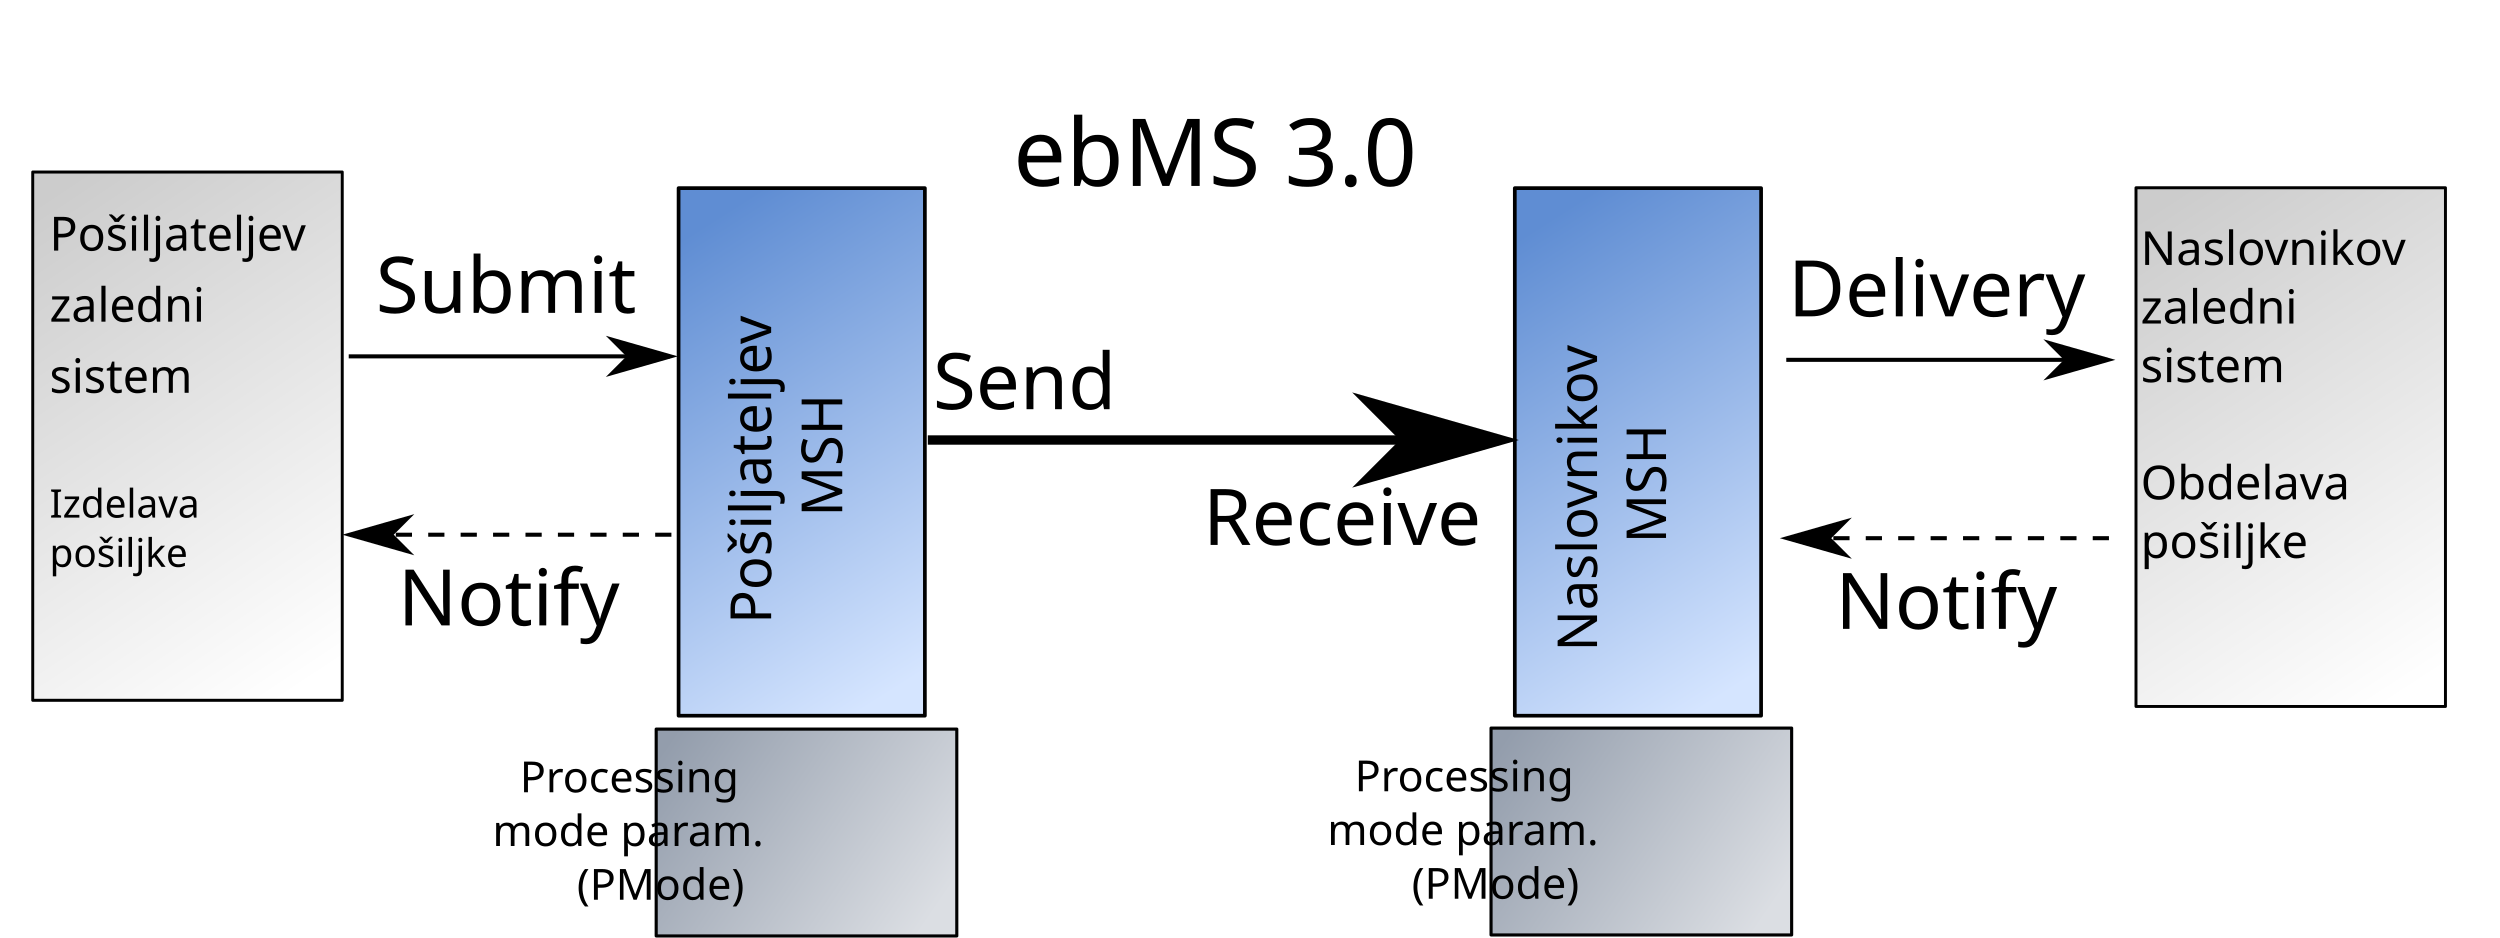
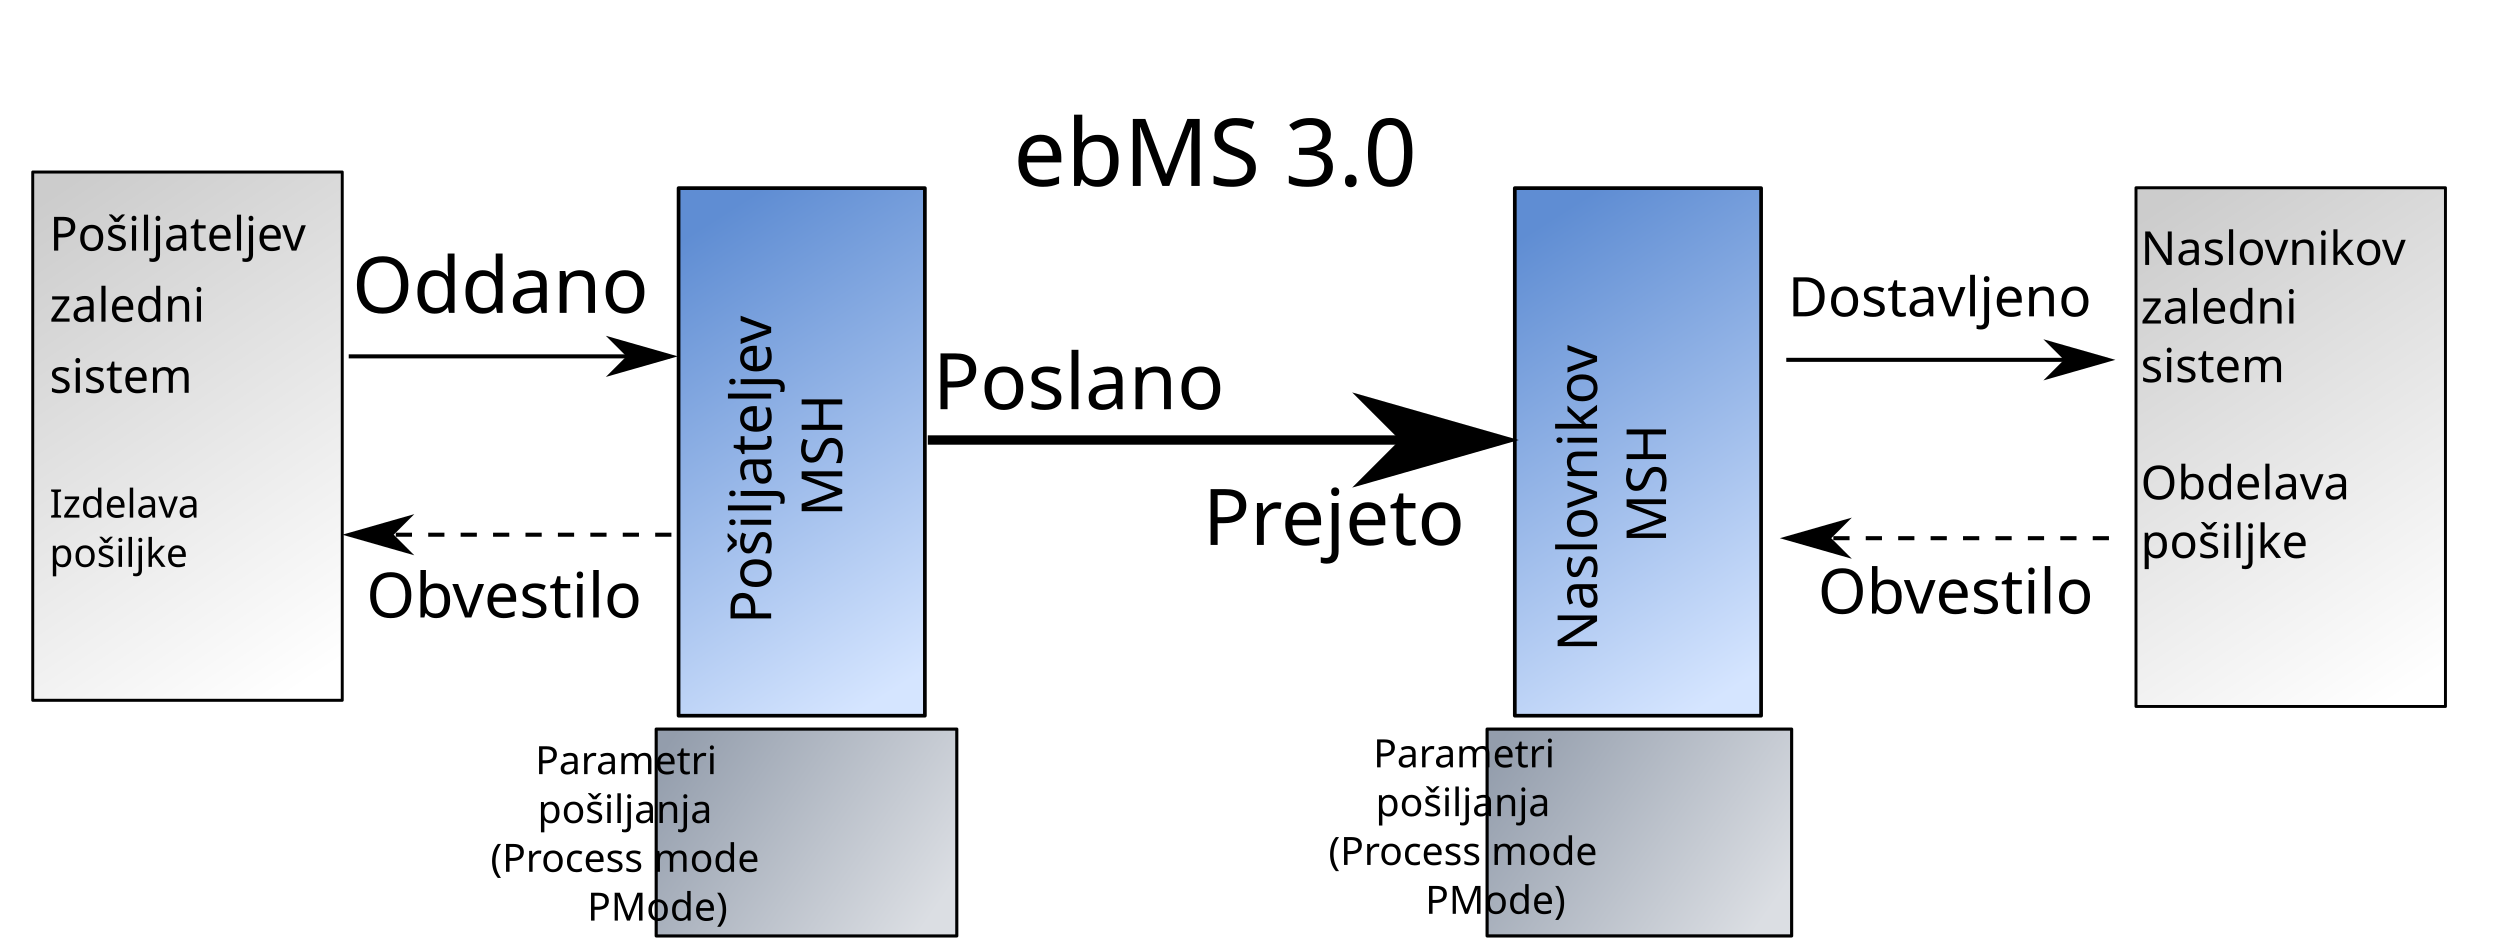
<svg xmlns="http://www.w3.org/2000/svg" xmlns:xlink="http://www.w3.org/1999/xlink" width="800" height="300" viewBox="0 0 800 300" id="svg4351" version="1.1">
  <defs id="defs4353">
-     <linearGradient xlink:href="#linearGradient9012" id="linearGradient9056" gradientUnits="userSpaceOnUse" gradientTransform="translate(-6.565991,7.071068)" x1="225.168" y1="788.548" x2="308.217" y2="845.622" />
+     <linearGradient xlink:href="#linearGradient9012" id="linearGradient9056" gradientUnits="userSpaceOnUse" gradientTransform="matrix(1.01306,0,0,0.9999024,-10.71985,7.150782)" x1="225.168" y1="788.548" x2="308.217" y2="845.622" />
    <linearGradient id="linearGradient9012">
      <stop id="stop9014" offset="0" style="stop-color:#939dac;stop-opacity:1" />
      <stop id="stop9016" offset="1" style="stop-color:#dbdee3;stop-opacity:1" />
    </linearGradient>
    <marker orient="auto" refY="0" refX="0" id="Arrow1Lend-0" style="overflow:visible">
      <path id="path5977-8" d="M 0,0 5,-5 -12.5,0 5,5 0,0 Z" style="fill:#000000;fill-opacity:1;fill-rule:evenodd;stroke:#000000;stroke-width:1pt;stroke-opacity:1" transform="matrix(-0.8,0,0,-0.8,-10,0)" />
    </marker>
    <marker orient="auto" refY="0" refX="0" id="Arrow1Lend-9-2" style="overflow:visible">
      <path id="path5977-6-5" d="M 0,0 5,-5 -12.5,0 5,5 0,0 Z" style="fill:#000000;fill-opacity:1;fill-rule:evenodd;stroke:#000000;stroke-width:1pt;stroke-opacity:1" transform="matrix(-0.8,0,0,-0.8,-10,0)" />
    </marker>
    <marker orient="auto" refY="0" refX="0" id="Arrow1Lend-7" style="overflow:visible">
      <path id="path5977-4" d="M 0,0 5,-5 -12.5,0 5,5 0,0 Z" style="fill:#000000;fill-opacity:1;fill-rule:evenodd;stroke:#000000;stroke-width:1pt;stroke-opacity:1" transform="matrix(-0.8,0,0,-0.8,-10,0)" />
    </marker>
    <marker orient="auto" refY="0" refX="0" id="Arrow1Lend-9" style="overflow:visible">
      <path id="path5977-6" d="M 0,0 5,-5 -12.5,0 5,5 0,0 Z" style="fill:#000000;fill-opacity:1;fill-rule:evenodd;stroke:#000000;stroke-width:1pt;stroke-opacity:1" transform="matrix(-0.8,0,0,-0.8,-10,0)" />
    </marker>
    <marker orient="auto" refY="0" refX="0" id="Arrow1Lend" style="overflow:visible">
      <path id="path5977" d="M 0,0 5,-5 -12.5,0 5,5 0,0 Z" style="fill:#000000;fill-opacity:1;fill-rule:evenodd;stroke:#000000;stroke-width:1pt;stroke-opacity:1" transform="matrix(-0.8,0,0,-0.8,-10,0)" />
    </marker>
    <linearGradient gradientTransform="matrix(0.9072436,0,0,1.074716,244.7755,-263.2943)" xlink:href="#linearGradient5878" id="linearGradient5884-5" x1="232.335" y1="600.824" x2="305.066" y2="736.184" gradientUnits="userSpaceOnUse" />
    <linearGradient id="linearGradient5878">
      <stop style="stop-color:#5f8dd3;stop-opacity:1" offset="0" id="stop5880" />
      <stop style="stop-color:#d5e5ff;stop-opacity:1" offset="1" id="stop5882" />
    </linearGradient>
    <linearGradient xlink:href="#linearGradient5833" id="linearGradient5839-6" x1="66.877" y1="597.271" x2="153.457" y2="730.045" gradientUnits="userSpaceOnUse" gradientTransform="matrix(1.096186,0,0,1.096186,584.683,-93.03156)" />
    <linearGradient id="linearGradient5833">
      <stop style="stop-color:#cccccc;stop-opacity:1;" offset="0" id="stop5835" />
      <stop style="stop-color:#ffffff;stop-opacity:1" offset="1" id="stop5837" />
    </linearGradient>
    <linearGradient xlink:href="#linearGradient5878" id="linearGradient5884" x1="232.335" y1="600.824" x2="305.066" y2="736.184" gradientUnits="userSpaceOnUse" gradientTransform="matrix(0.9072437,0,0,1.074717,-22.81557,-263.2942)" />
    <linearGradient xlink:href="#linearGradient5833" id="linearGradient5839" x1="66.877" y1="597.271" x2="153.457" y2="730.045" gradientUnits="userSpaceOnUse" gradientTransform="matrix(1.096186,0,0,1.096186,-5.919542,-56.78164)" />
    <linearGradient xlink:href="#linearGradient9012" id="linearGradient5089" gradientUnits="userSpaceOnUse" gradientTransform="translate(-6.565991,7.071068)" x1="225.168" y1="788.548" x2="308.217" y2="845.622" />
  </defs>
  <g id="layer1" transform="translate(0,-752.3622)">
    <g id="g5091" transform="translate(36.50855,442.633)">
      <g transform="matrix(1.000193,0,0,1.018457,-88.06328,-236.9362)" id="g5950">
        <rect style="opacity:1;fill:url(#linearGradient5839);fill-opacity:1;fill-rule:evenodd;stroke:#000000;stroke-width:0.945;stroke-linejoin:round;stroke-miterlimit:4;stroke-dasharray:none;stroke-dashoffset:0;stroke-opacity:1" id="rect5829" width="99.027" height="165.983" x="62.015" y="590.806" />
        <text xml:space="preserve" style="font-style:normal;font-weight:normal;font-size:17.87px;line-height:125%;font-family:sans-serif;letter-spacing:0px;word-spacing:0px;fill:#000000;fill-opacity:1;stroke:none;stroke-width:1px;stroke-linecap:butt;stroke-linejoin:miter;stroke-opacity:1" x="67.399" y="615.501" id="text5841">
          <tspan x="67.399" y="615.501" id="tspan4246" style="font-size:14.862px">Pošiljateljev</tspan>
          <tspan x="67.399" y="637.838" id="tspan4269" style="font-size:14.862px">zaledni </tspan>
          <tspan x="67.399" y="660.176" id="tspan4244" style="font-size:14.862px">sistem</tspan>
          <tspan x="67.399" y="682.514" id="tspan4238" style="font-size:14.862px" />
          <tspan x="67.399" y="699.384" style="font-size:12.385px" id="tspan4263">Izdelava </tspan>
          <tspan x="67.399" y="714.866" style="font-size:12.385px" id="tspan4259">pošiljke</tspan>
          <tspan x="67.399" y="730.347" style="font-size:12.385px" id="tspan4261" />
          <tspan x="67.399" y="745.828" id="tspan5845" style="font-size:12.385px" />
        </text>
      </g>
      <rect y="369.936" x="180.637" height="168.815" width="78.815" id="rect5876" style="opacity:1;fill:url(#linearGradient5884);fill-opacity:1;fill-rule:evenodd;stroke:#000000;stroke-width:1.185;stroke-linejoin:round;stroke-miterlimit:4;stroke-dasharray:none;stroke-dashoffset:0;stroke-opacity:1" />
      <g transform="translate(-5.608994,-184.7396)" id="g5959">
        <rect style="opacity:1;fill:url(#linearGradient5839-6);fill-opacity:1;fill-rule:evenodd;stroke:#000000;stroke-width:0.945;stroke-linejoin:round;stroke-miterlimit:4;stroke-dasharray:none;stroke-dashoffset:0;stroke-opacity:1" id="rect5829-1" width="99.027" height="165.983" x="652.618" y="554.556" />
        <text xml:space="preserve" style="font-style:normal;font-weight:normal;font-size:17.87px;line-height:125%;font-family:sans-serif;letter-spacing:0px;word-spacing:0px;fill:#000000;fill-opacity:1;stroke:none;stroke-width:1px;stroke-linecap:butt;stroke-linejoin:miter;stroke-opacity:1" x="654.114" y="579.251" id="text5841-2">
          <tspan x="654.114" y="579.251" id="tspan5845-0" style="font-size:15px">Naslovnikov</tspan>
          <tspan x="654.114" y="598.001" id="tspan4273" style="font-size:15px">zaledni </tspan>
          <tspan x="654.114" y="616.751" id="tspan4275" style="font-size:15px">sistem</tspan>
          <tspan x="654.114" y="635.501" id="tspan4277" style="font-size:15px" />
          <tspan x="654.114" y="654.251" id="tspan4279" style="font-size:15px">Obdelava</tspan>
          <tspan x="654.114" y="673.001" id="tspan4281" style="font-size:15px">pošiljke</tspan>
          <tspan x="654.114" y="691.751" id="tspan4283" style="font-size:15px" />
          <tspan x="654.114" y="710.501" id="tspan4285" />
        </text>
      </g>
      <rect y="369.936" x="448.229" height="168.815" width="78.815" id="rect5876-0" style="opacity:1;fill:url(#linearGradient5884-5);fill-opacity:1;fill-rule:evenodd;stroke:#000000;stroke-width:1.185;stroke-linejoin:round;stroke-miterlimit:4;stroke-dasharray:none;stroke-dashoffset:0;stroke-opacity:1" />
      <path id="path5968" d="m 75.084,423.765 102.804,0" style="fill:none;fill-rule:evenodd;stroke:#000000;stroke-width:1.297px;stroke-linecap:butt;stroke-linejoin:miter;stroke-opacity:1;marker-end:url(#Arrow1Lend)" />
-       <text id="text6827" y="409.852" x="83.743" style="font-style:normal;font-weight:normal;font-size:40px;line-height:125%;font-family:sans-serif;letter-spacing:0px;word-spacing:0px;fill:#000000;fill-opacity:1;stroke:none;stroke-width:1px;stroke-linecap:butt;stroke-linejoin:miter;stroke-opacity:1" xml:space="preserve">
-         <tspan style="font-size:25px" y="409.852" x="83.743" id="tspan6829">Submit</tspan>
+       <text id="text6827" y="409.852" x="76.167" style="font-style:normal;font-weight:normal;font-size:40px;line-height:125%;font-family:sans-serif;letter-spacing:0px;word-spacing:0px;fill:#000000;fill-opacity:1;stroke:none;stroke-width:1px;stroke-linecap:butt;stroke-linejoin:miter;stroke-opacity:1" xml:space="preserve">
+         <tspan style="font-size:25px" y="409.852" x="76.167" id="tspan6829">Oddano</tspan>
      </text>
-       <text id="text6827-8" y="509.857" x="90.814" style="font-style:normal;font-weight:normal;font-size:40px;line-height:125%;font-family:sans-serif;letter-spacing:0px;word-spacing:0px;fill:#000000;fill-opacity:1;stroke:none;stroke-width:1px;stroke-linecap:butt;stroke-linejoin:miter;stroke-opacity:1" xml:space="preserve">
-         <tspan id="tspan6867" style="font-size:25px" y="509.857" x="90.814">Notify</tspan>
+       <text id="text6827-8" y="507.331" x="80.712" style="font-style:normal;font-weight:normal;font-size:40px;line-height:125%;font-family:sans-serif;letter-spacing:0px;word-spacing:0px;fill:#000000;fill-opacity:1;stroke:none;stroke-width:1px;stroke-linecap:butt;stroke-linejoin:miter;stroke-opacity:1" xml:space="preserve">
+         <tspan id="tspan6867" style="font-size:20px" y="507.331" x="80.712">Obvestilo</tspan>
      </text>
      <path id="path5968-0" d="m 178.339,480.839 -102.804,0" style="fill:none;fill-rule:evenodd;stroke:#000000;stroke-width:1.297;stroke-linecap:butt;stroke-linejoin:miter;stroke-miterlimit:4;stroke-dasharray:5.188, 5.188;stroke-dashoffset:0;stroke-opacity:1;marker-end:url(#Arrow1Lend-9)" />
      <path id="path5968-9" d="m 535.099,424.877 102.804,0" style="fill:none;fill-rule:evenodd;stroke:#000000;stroke-width:1.297px;stroke-linecap:butt;stroke-linejoin:miter;stroke-opacity:1;marker-end:url(#Arrow1Lend-7)" />
      <text id="text6827-9" y="410.964" x="535.676" style="font-style:normal;font-weight:normal;font-size:40px;line-height:125%;font-family:sans-serif;letter-spacing:0px;word-spacing:0px;fill:#000000;fill-opacity:1;stroke:none;stroke-width:1px;stroke-linecap:butt;stroke-linejoin:miter;stroke-opacity:1" xml:space="preserve">
-         <tspan style="font-size:25px" y="410.964" x="535.676" id="tspan6829-4">Delivery</tspan>
+         <tspan style="font-size:17.5px" y="410.964" x="535.676" id="tspan6829-4">Dostavljeno</tspan>
      </text>
      <text id="text6827-8-5" y="510.969" x="550.829" style="font-style:normal;font-weight:normal;font-size:40px;line-height:125%;font-family:sans-serif;letter-spacing:0px;word-spacing:0px;fill:#000000;fill-opacity:1;stroke:none;stroke-width:1px;stroke-linecap:butt;stroke-linejoin:miter;stroke-opacity:1" xml:space="preserve">
-         <tspan id="tspan6867-9" style="font-size:25px" y="510.969" x="550.829">Notify</tspan>
+         <tspan id="tspan6867-9" style="font-size:17.5px" y="510.969" x="550.829" />
      </text>
      <path id="path5968-0-3" d="m 638.354,481.951 -102.804,0" style="fill:none;fill-rule:evenodd;stroke:#000000;stroke-width:1.297;stroke-linecap:butt;stroke-linejoin:miter;stroke-miterlimit:4;stroke-dasharray:5.188, 5.188;stroke-dashoffset:0;stroke-opacity:1;marker-end:url(#Arrow1Lend-9-2)" />
      <path id="path5968-1" d="m 260.392,450.534 183.284,0" style="fill:none;fill-rule:evenodd;stroke:#000000;stroke-width:3;stroke-linecap:butt;stroke-linejoin:miter;stroke-miterlimit:4;stroke-dasharray:none;stroke-opacity:1;marker-end:url(#Arrow1Lend-0)" />
      <text id="text6827-99" y="440.661" x="262.035" style="font-style:normal;font-weight:normal;font-size:40px;line-height:125%;font-family:sans-serif;letter-spacing:0px;word-spacing:0px;fill:#000000;fill-opacity:1;stroke:none;stroke-width:1px;stroke-linecap:butt;stroke-linejoin:miter;stroke-opacity:1" xml:space="preserve">
-         <tspan style="font-size:25px" y="440.661" x="262.035" id="tspan6829-78">Send</tspan>
+         <tspan style="font-size:25px" y="440.661" x="262.035" id="tspan6829-78">Poslano</tspan>
      </text>
      <text id="text6827-99-2" y="484.098" x="348.462" style="font-style:normal;font-weight:normal;font-size:40px;line-height:125%;font-family:sans-serif;letter-spacing:0px;word-spacing:0px;fill:#000000;fill-opacity:1;stroke:none;stroke-width:1px;stroke-linecap:butt;stroke-linejoin:miter;stroke-opacity:1" xml:space="preserve">
-         <tspan style="font-size:25px" y="484.098" x="348.462" id="tspan6829-78-5">Receive</tspan>
+         <tspan style="font-size:25px" y="484.098" x="348.462" id="tspan6829-78-5">Prejeto</tspan>
      </text>
      <text xml:space="preserve" style="font-style:normal;font-weight:normal;font-size:18.036px;line-height:125%;font-family:sans-serif;letter-spacing:0px;word-spacing:0px;fill:#000000;fill-opacity:1;stroke:none;stroke-width:1px;stroke-linecap:butt;stroke-linejoin:miter;stroke-opacity:1" x="-443.132" y="208.364" id="text5841-34" transform="matrix(0,-0.9909928,1.009089,0,0,0)">
        <tspan style="text-align:center;text-anchor:middle" x="-443.132" y="208.364" id="tspan5845-02">Pošiljateljev</tspan>
        <tspan style="text-align:center;text-anchor:middle" id="tspan8839" x="-443.132" y="230.909">MSH</tspan>
      </text>
      <text xml:space="preserve" style="font-style:normal;font-weight:normal;font-size:18.036px;line-height:125%;font-family:sans-serif;letter-spacing:0px;word-spacing:0px;fill:#000000;fill-opacity:1;stroke:none;stroke-width:1px;stroke-linecap:butt;stroke-linejoin:miter;stroke-opacity:1" x="-452.323" y="470.269" id="text5841-34-0" transform="matrix(0,-0.9909928,1.009089,0,0,0)">
        <tspan style="font-size:17.5px;text-align:center;text-anchor:middle" x="-452.323" y="470.269" id="tspan5845-02-1">Naslovnikov</tspan>
        <tspan style="font-size:17.5px;text-align:center;text-anchor:middle" id="tspan8839-9" x="-452.323" y="492.144">MSH</tspan>
      </text>
      <text id="text8862" y="369.217" x="287.721" style="font-style:normal;font-weight:normal;font-size:40px;line-height:125%;font-family:sans-serif;letter-spacing:0px;word-spacing:0px;fill:#000000;fill-opacity:1;stroke:none;stroke-width:1px;stroke-linecap:butt;stroke-linejoin:miter;stroke-opacity:1" xml:space="preserve">
        <tspan style="font-size:30px" y="369.217" x="287.721" id="tspan8864">ebMS 3.0</tspan>
      </text>
      <g transform="translate(-41.58869,-247.7697)" id="g8955">
        <rect style="opacity:1;fill:url(#linearGradient5089);fill-opacity:1;fill-rule:evenodd;stroke:#000000;stroke-width:1;stroke-linejoin:round;stroke-miterlimit:4;stroke-dasharray:none;stroke-dashoffset:0;stroke-opacity:1" id="rect8919" width="96.191" height="66.191" x="215.062" y="790.808" />
-         <text xml:space="preserve" style="font-style:normal;font-weight:normal;font-size:40px;line-height:125%;font-family:sans-serif;letter-spacing:0px;word-spacing:0px;fill:#000000;fill-opacity:1;stroke:none;stroke-width:1px;stroke-linecap:butt;stroke-linejoin:miter;stroke-opacity:1" x="263.278" y="811.033" id="text6827-8-7">
-           <tspan x="265.467" y="811.033" style="font-size:13.75px;text-align:center;text-anchor:middle" id="tspan6867-3">Processing </tspan>
-           <tspan x="263.278" y="828.22" style="font-size:13.75px;text-align:center;text-anchor:middle" id="tspan8941">mode param.</tspan>
-           <tspan x="263.278" y="845.408" style="font-size:13.75px;text-align:center;text-anchor:middle" id="tspan8943">(PMode)</tspan>
+         <text xml:space="preserve" style="font-style:normal;font-weight:normal;font-size:40px;line-height:125%;font-family:sans-serif;letter-spacing:0px;word-spacing:0px;fill:#000000;fill-opacity:1;stroke:none;stroke-width:1px;stroke-linecap:butt;stroke-linejoin:miter;stroke-opacity:1" x="262.268" y="805.224" id="text6827-8-7">
+           <tspan x="264.258" y="805.224" style="font-size:12.5px;text-align:center;text-anchor:middle" id="tspan8941">Parametri </tspan>
+           <tspan x="262.268" y="820.849" style="font-size:12.5px;text-align:center;text-anchor:middle" id="tspan4270">pošiljanja</tspan>
+           <tspan x="262.268" y="836.474" style="font-size:12.5px;text-align:center;text-anchor:middle" id="tspan8943">(Process mode</tspan>
+           <tspan x="262.268" y="852.099" style="font-size:12.5px;text-align:center;text-anchor:middle" id="tspan4272">PMode)</tspan>
        </text>
      </g>
-       <g id="g8955-4" transform="translate(225.5637,-248.0899)">
-         <rect style="opacity:1;fill:url(#linearGradient9056);fill-opacity:1;fill-rule:evenodd;stroke:#000000;stroke-width:1;stroke-linejoin:round;stroke-miterlimit:4;stroke-dasharray:none;stroke-dashoffset:0;stroke-opacity:1" id="rect8919-0" width="96.191" height="66.191" x="215.062" y="790.808" />
-         <text xml:space="preserve" style="font-style:normal;font-weight:normal;font-size:40px;line-height:125%;font-family:sans-serif;letter-spacing:0px;word-spacing:0px;fill:#000000;fill-opacity:1;stroke:none;stroke-width:1px;stroke-linecap:butt;stroke-linejoin:miter;stroke-opacity:1" x="263.278" y="811.033" id="text6827-8-7-6">
-           <tspan x="265.467" y="811.033" style="font-size:13.75px;text-align:center;text-anchor:middle" id="tspan6867-3-4">Processing </tspan>
-           <tspan x="263.278" y="828.22" style="font-size:13.75px;text-align:center;text-anchor:middle" id="tspan8941-7">mode param.</tspan>
-           <tspan x="263.278" y="845.408" style="font-size:13.75px;text-align:center;text-anchor:middle" id="tspan8943-4">(PMode)</tspan>
+       <g id="g8955-4" transform="translate(225.5637,-247.7697)">
+         <rect style="opacity:1;fill:url(#linearGradient9056);fill-opacity:1;fill-rule:evenodd;stroke:#000000;stroke-width:1.006;stroke-linejoin:round;stroke-miterlimit:4;stroke-dasharray:none;stroke-dashoffset:0;stroke-opacity:1" id="rect8919-0" width="97.448" height="66.185" x="213.802" y="790.811" />
+         <text xml:space="preserve" style="font-style:normal;font-weight:normal;font-size:40px;line-height:125%;font-family:sans-serif;letter-spacing:0px;word-spacing:0px;fill:#000000;fill-opacity:1;stroke:none;stroke-width:1px;stroke-linecap:butt;stroke-linejoin:miter;stroke-opacity:1" x="263.278" y="803.033" id="text6827-8-7-6">
+           <tspan x="265.268" y="803.033" style="font-size:12.5px;text-align:center;text-anchor:middle" id="tspan8943-4">Parametri </tspan>
+           <tspan x="263.278" y="818.658" style="font-size:12.5px;text-align:center;text-anchor:middle" id="tspan4258">pošiljanja</tspan>
+           <tspan x="263.278" y="834.283" style="font-size:12.5px;text-align:center;text-anchor:middle" id="tspan4260">(Process mode</tspan>
+           <tspan x="263.278" y="849.908" style="font-size:12.5px;text-align:center;text-anchor:middle" id="tspan4262">PMode)</tspan>
        </text>
      </g>
+       <text id="text6827-8-3" y="506.068" x="545.202" style="font-style:normal;font-weight:normal;font-size:40px;line-height:125%;font-family:sans-serif;letter-spacing:0px;word-spacing:0px;fill:#000000;fill-opacity:1;stroke:none;stroke-width:1px;stroke-linecap:butt;stroke-linejoin:miter;stroke-opacity:1" xml:space="preserve">
+         <tspan id="tspan6867-6" style="font-size:20px" y="506.068" x="545.202">Obvestilo</tspan>
+       </text>
    </g>
  </g>
</svg>
